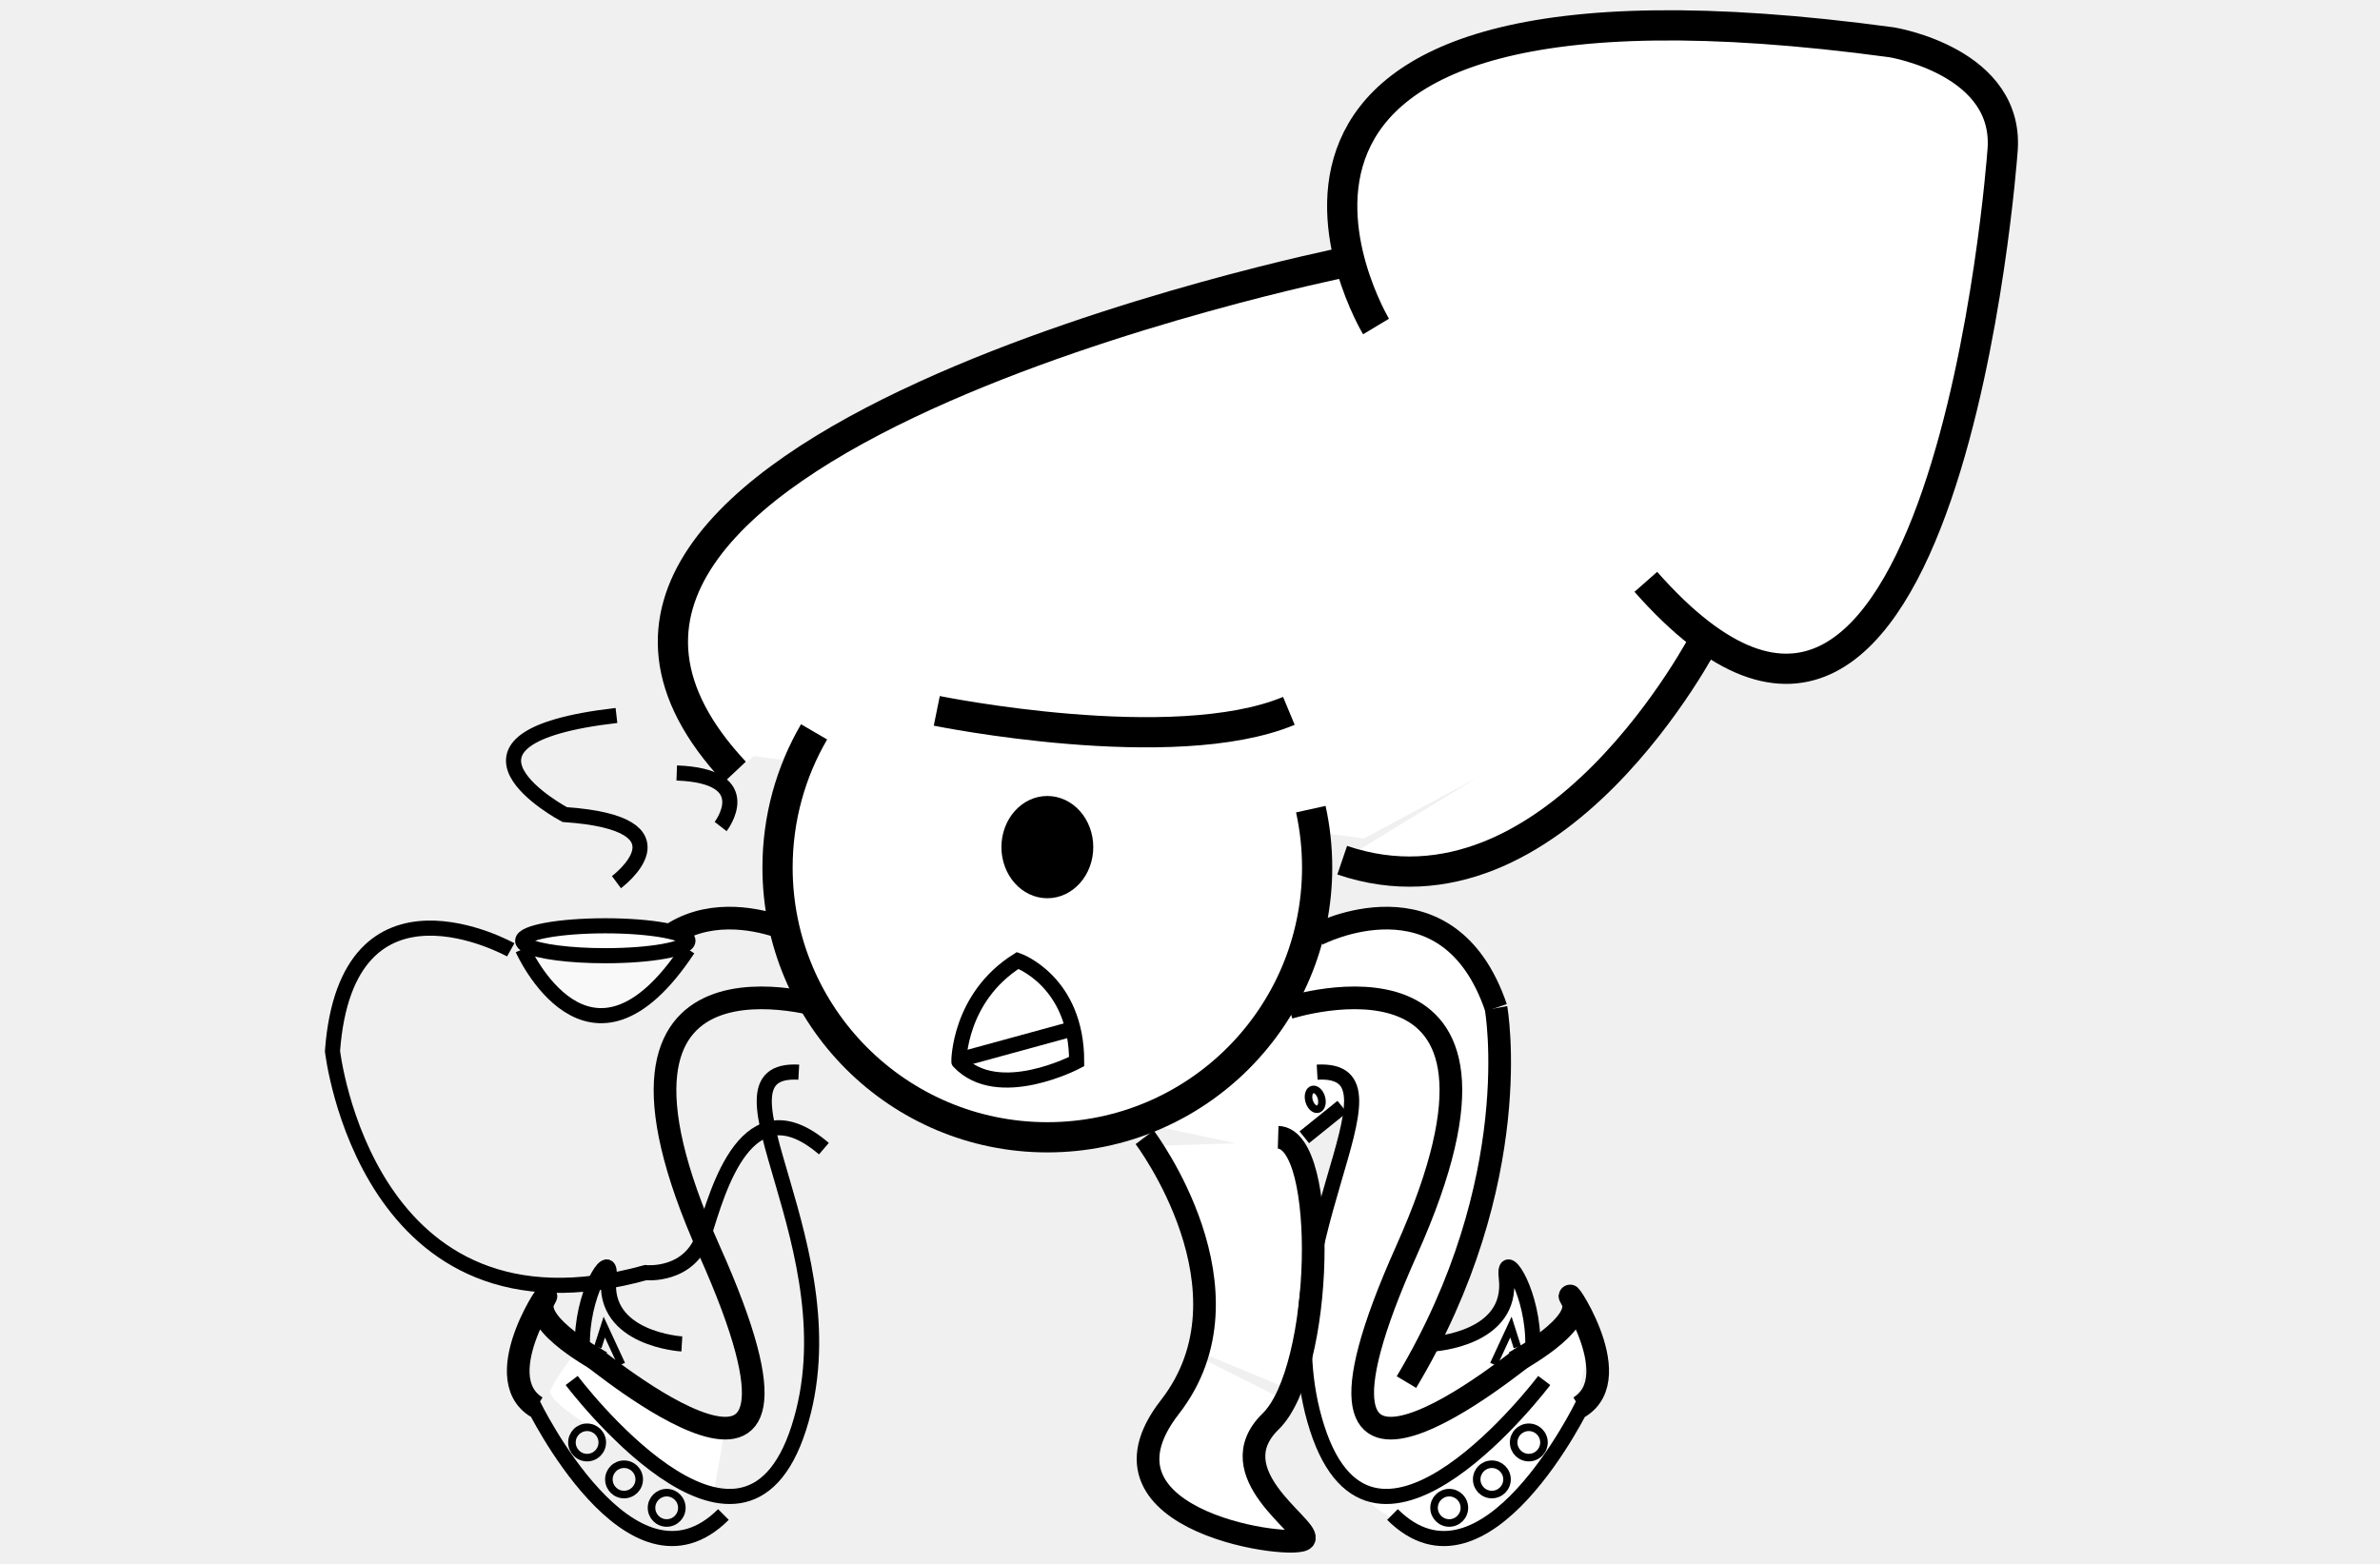
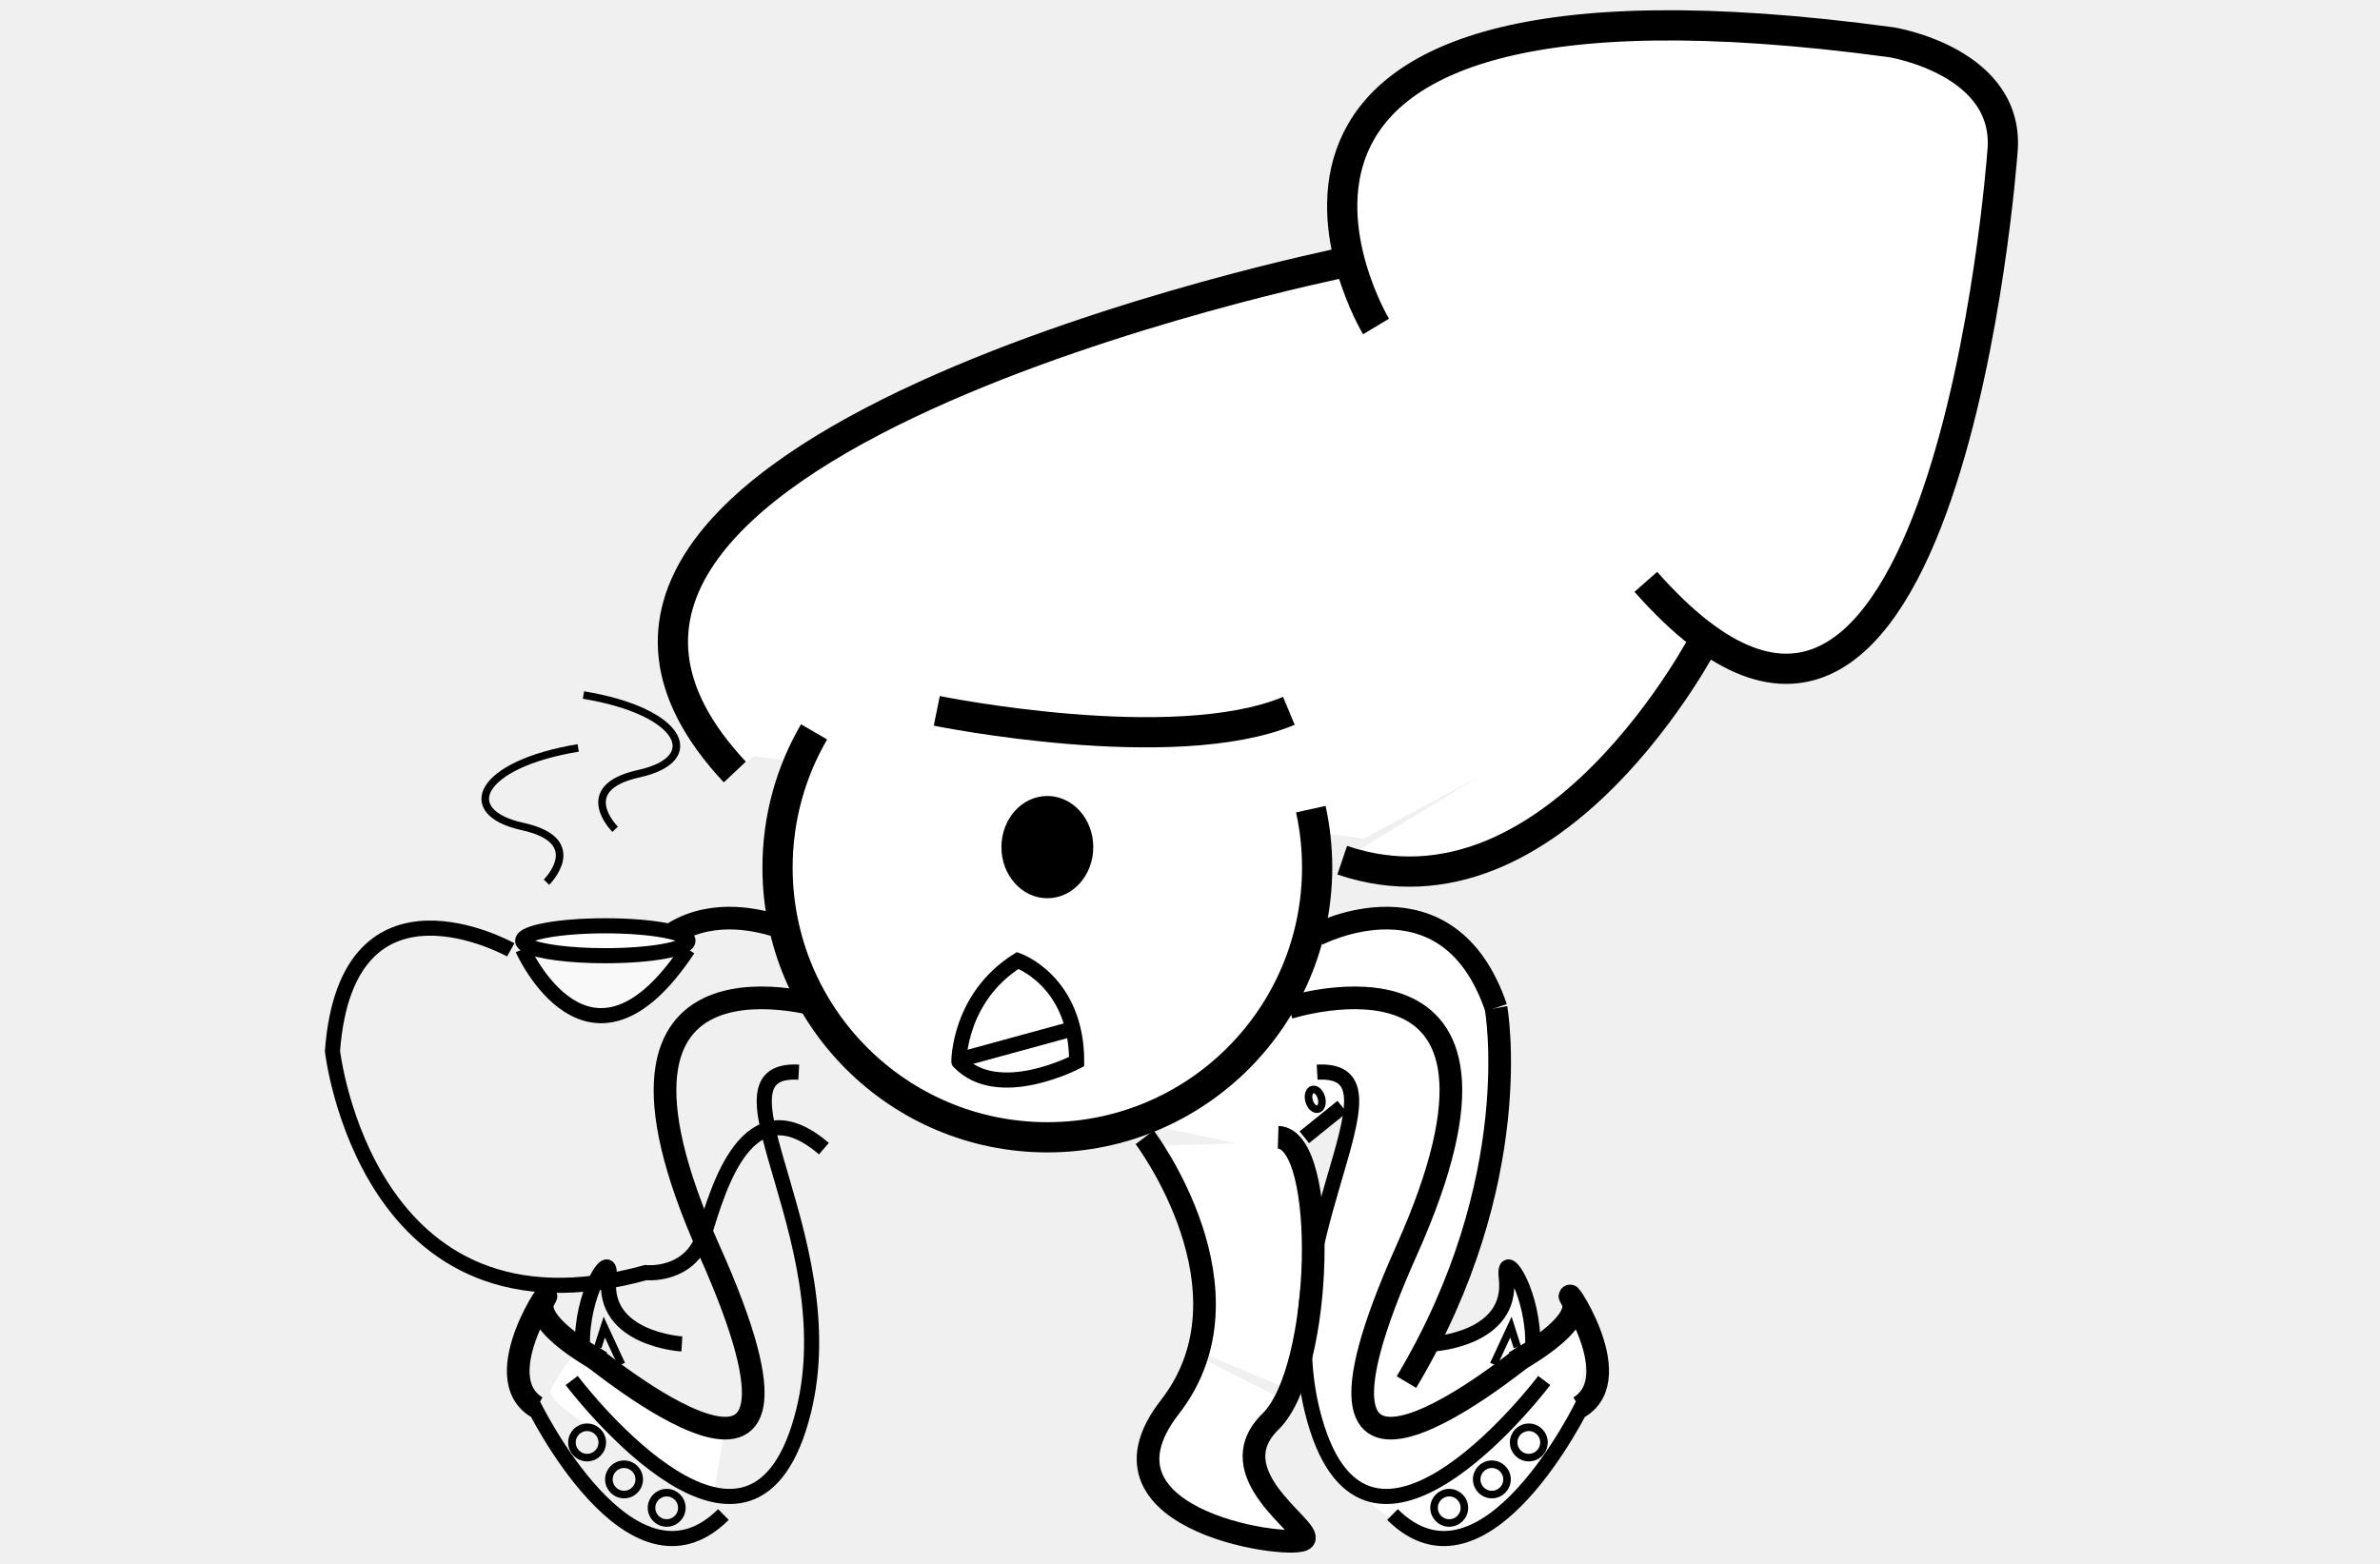
<svg xmlns="http://www.w3.org/2000/svg" version="1.1" x="0px" y="0px" width="315px" height="207px" viewBox="0 0 315 207" style="enable-background:new 0 0 315 207;" xml:space="preserve">
  <style type="text/css">

	.st0{fill:#FFFFFF;stroke:#000000;stroke-miterlimit:10;}
	.st1{fill:#FFFFFF;stroke:#000000;stroke-width:2;stroke-miterlimit:10;}
	.st2{display:none;fill:#FFFFFF;stroke:#000000;stroke-width:8;stroke-miterlimit:10;}
	.st3{fill:none;stroke:#000000;stroke-width:4;stroke-miterlimit:10;}
	.st4{display:none;stroke:#000000;stroke-width:8;stroke-miterlimit:10;}
	.st5{fill:#F9F9FA;}
	.st6{fill:none;stroke:#000000;stroke-width:3;stroke-miterlimit:10;}
	.st7{fill:none;stroke:#000000;stroke-miterlimit:10;}
	.st8{fill:#FFFFFF;}
	.st9{display:none;fill:none;stroke:#000000;stroke-width:3;stroke-miterlimit:10;}
	.st10{display:none;fill:#FFFFFF;stroke:#000000;stroke-width:6;stroke-miterlimit:10;}
	.st11{fill:#FFFFFF;stroke:#000000;stroke-width:4;stroke-miterlimit:10;}
	.st12{fill:none;stroke:#000000;stroke-width:2;stroke-miterlimit:10;}
	.st13{display:none;fill:none;stroke:#000000;stroke-width:2;stroke-miterlimit:10;}
	.st14{stroke:#000000;stroke-miterlimit:10;}
	.st15{display:none;}

+ #smoke{
+ 		 stroke-dasharray:1000;
+ 		 stroke-dashoffset:0;
+ 		 -webkit-animation:dash 3s infinite linear forwards;
+ 		 }
+ 		 #smoke_1_{
+ 		 stroke-dasharray:1000;
+ 		 stroke-dashoffset:0;
+ 		 -webkit-animation:dash 3.2s infinite linear forwards;
+ 		 }
+  @-webkit-keyframes dash{
+ 
+ 		 from{
+ 		 stroke-dashoffset:2200;
+ 		 }
+ 		 to{
+ 		 stroke-dashoffset:0;
+ 		 }
+ 		 }
</style>
  <g id="Layer_2">
</g>
  <g id="Layer_1">
    <path class="st8" d="M189.802,177.89c0,0,10.616-0.62,9.657-8.757s14.711,20.768-13.291,24.648" />
    <path class="st8" d="M184.08,189.038l1.535,8.788c0,0,22.886-11.278,21.552-13.889s-3.744-5.455-3.744-5.455   S186.357,189.712,184.08,189.038z" />
    <polygon class="st8" points="98.5,99.903 180.5,110.989 227.674,85.713 178.092,32.076  " />
    <path class="st11" d="M182.122,43.218c0,0-30.607-51.014,68.23-37.622c0,0,15.94,2.551,14.665,14.666   c0,0-7.424,101.819-47.186,56.752" />
    <path class="st11" d="M177.645,34.788c0,0-120.562,24.487-80.388,67.401" />
    <path class="st11" d="M225.762,84.438c0,0-20.017,38.984-48.117,29.42" />
    <path class="st0" d="M186.559,115.368" />
    <path class="st12" d="M67.598,125.726c0,0-21.68-12.115-23.593,13.391c0,0,4.464,39.536,41.448,29.334c0,0,5.925,0.637,7.745-5.104   c1.819-5.739,5.646-20.062,15.848-11.307" />
-     <path class="st12" d="M81.589,116.765c0,0,10.441-7.753-6.851-8.945c0,0-19.093-10.136,6.851-13.117" />
-     <path class="st12" d="M95.378,109.402c0,0,5.174-6.683-5.809-7.087" />
    <ellipse class="st10" cx="20.924" cy="-266.982" rx="37.288" ry="46.017" />
    <ellipse class="st2" cx="42.703" cy="-255.569" rx="33.898" ry="44.507" />
    <circle class="st4" cx="98.229" cy="-266.969" r="20.339" />
    <path class="st3" d="M123.986,94.092c0,0,31.296,6.376,46.601,0" />
    <path class="st1" d="M115,123.704c0,0,8,7.839,11,0.817s11.738,4.553,7.619,5.516" />
    <path class="st12" d="M203.423,183.938" />
    <polyline class="st7" points="197.783,180.597 200.071,175.658 200.917,178.308  " />
    <path class="st9" d="M82.04,133.438c0,0-4.121,22.775,11.859,49.5" />
    <path class="st12" d="M90.245,177.89c0,0-10.616-0.62-9.657-8.757S65.877,189.9,93.879,193.781" />
    <path class="st8" d="M95.967,189.038l-1.535,8.788c0,0-22.886-11.278-21.552-13.889s3.744-5.455,3.744-5.455   S93.689,189.712,95.967,189.038z" />
    <path class="st6" d="M105.719,123.705c0,0-17.302-9.038-23.679,9.686" />
    <path class="st6" d="M109.46,133.391c0,0-34.987-11.241-15.58,32.119c19.405,43.36-16.044,13.391-15.535,14.029" />
    <path class="st12" d="M75.664,182.727c0,0,22.488,29.841,30.055,6.312c7.566-23.528-13.344-47.868,0-47.123" />
    <path class="st12" d="M70.563,185.915c0,0,12.951,26.731,25.184,14.552" />
    <g id="Cup">
      <g>
        <path class="st5" d="M69.61,126.502c0,0,18.283-1.589,20.169,0.955c0,0-7.74,7.131-7.74,6.556c0,0-8.235-0.02-8.138-1.933     L69.61,126.502z" />
      </g>
      <path class="st1" d="M91.054,124.522c0,1.094-4.897,1.979-10.938,1.979c-4.74,0-8.775-0.545-10.294-1.309    c-0.417-0.21-0.643-0.436-0.643-0.671c0-1.094,4.896-1.98,10.937-1.98C86.157,122.542,91.054,123.429,91.054,124.522z" />
      <path class="st12" d="M91.054,125.638c-13.103,19.799-21.875,0-21.875,0" />
    </g>
    <circle class="st7" cx="88.238" cy="199.582" r="2.007" />
    <circle class="st7" cx="82.595" cy="195.819" r="2.007" />
    <circle class="st7" cx="77.705" cy="190.929" r="2.007" />
    <path class="st6" d="M71.023,186.249c-6.749-4.114,2.868-17.457,0.991-14.217c-1.876,3.24,7.619,8.291,7.619,8.291" />
    <path class="st12" d="M76.624,183.938" />
    <polyline class="st7" points="82.264,180.597 79.976,175.658 79.13,178.308  " />
    <path class="st9" d="M151.5,150.536c0,0,15.334,20.293,3.333,35.713c-12,15.42,17.251,19.041,17.792,17.397   s-11.459-8.674-4.459-15.492s7.667-37.418,1-37.618" />
    <path class="st8" d="M152.302,151.687l18.285-0.579c0,0,4.795,25.451,0.187,32.83l-12.192-5.048   C158.581,178.89,163.435,166.975,152.302,151.687z" />
    <path class="st8" d="M157.964,179.253l11.664,5.867c0,0-4.568,8.876-1.475,12.597l4.473,5.93c0,0-13.546-0.59-16.762-4.328   s-3.216-3.738-3.216-3.738S149.429,190.33,157.964,179.253z" />
    <g id="Layer_3">
      <g>
        <path class="st8" d="M200.335,167.696c0,0-2.159,12.474-11.06,9.576h-0.655c9.453-5.231,9.163-45.192,9.163-45.192     c-5.384-15.258-23.706-9.23-23.706-9.23l-4.53,10.541c41.547-11.78,11.851,44.736,11.851,44.736     c-7.936,23.623,22.025,0.355,22.025,0.355c0-5.455-4.073-10.96-4.073-10.96" />
      </g>
      <g>
        <path class="st12" d="M189.707,177.89c0,0,10.616-0.62,9.657-8.757s14.711,20.768-13.291,24.648" />
        <polyline class="st7" points="197.688,180.597 199.977,175.658 200.822,178.308    " />
      </g>
      <path class="st8" d="M200.413,182.938c0,0,5.723-8.484,9.071-8.543s-4.325,36.377-23.911,27.195S200.413,182.938,200.413,182.938z    " />
      <path class="st6" d="M153.055,152.864" />
      <path class="st6" d="M153.055,152.864" />
      <path class="st8" d="M150.475,148.514l20.419,4.351l17.727-17.818c0,0-18.861-5.934-19.491-1.655S150.475,148.514,150.475,148.514    z" />
      <path class="st8" d="M150.475,148.514l20.419,4.351l17.727-17.818c0,0-18.861-5.934-19.491-1.655S150.475,148.514,150.475,148.514    z" />
      <path class="st8" d="M178.888,145.514c0,0-15.823,54.136,6.728,52.313s0,0,0,0l-0.748-8.842c0,0-10.22-3.27-1.294-17.292    s9.343-36.12,5.468-36.238S178.888,145.514,178.888,145.514" />
      <path class="st8" d="M189.275,177.272" />
    </g>
    <path class="st6" d="M198.007,133.438c0,0,4.121,22.775-11.859,49.5" />
    <path class="st6" d="M198.007,133.391c-6.377-18.724-23.679-9.686-23.679-9.686" />
    <path class="st6" d="M151.5,150.536c0,0,15.334,20.293,3.333,35.713c-12,15.42,17.251,19.041,17.792,17.397   s-11.459-8.674-4.459-15.492s7.667-37.418,1-37.618" />
    <g>
      <path class="st6" d="M170.587,133.391c0,0,34.987-11.241,15.58,32.119c-19.405,43.36,16.044,13.391,15.535,14.029" />
      <path class="st12" d="M204.383,182.727c0,0-22.488,29.841-30.055,6.312c-7.566-23.528,13.344-47.868,0-47.123" />
      <path class="st12" d="M209.484,185.915c0,0-12.951,26.731-25.184,14.552" />
      <circle class="st7" cx="191.809" cy="199.582" r="2.007" />
      <circle class="st7" cx="197.452" cy="195.819" r="2.007" />
      <circle class="st7" cx="202.342" cy="190.929" r="2.007" />
      <path class="st6" d="M209.023,186.249c6.749-4.114-2.868-17.457-0.991-14.217c1.876,3.24-7.619,8.291-7.619,8.291" />
      <line class="st12" x1="172.626" y1="150.536" x2="177.645" y2="146.491" />
      <ellipse transform="matrix(0.9612 -0.2758 0.2758 0.9612 -33.3803 53.6527)" class="st7" cx="174.078" cy="145.514" rx="0.843" ry="1.347" />
    </g>
    <g>
      <path class="st11" d="M173.49,107.103c0.549,2.487,0.838,5.073,0.838,7.725c0,19.722-15.987,35.709-35.709,35.709    c-19.721,0-35.709-15.987-35.709-35.709c0-6.545,1.761-12.68,4.835-17.955" />
      <path class="st1" d="M134.696,127.132c0,0,7.804,2.715,7.804,13.383c0,0-10.422,5.501-15.593,0    C126.906,140.515,126.891,132.04,134.696,127.132z" />
      <line class="st1" x1="126.57" y1="140.391" x2="141.17" y2="136.398" />
    </g>
    <path class="st6" d="M243.5,124.521" />
    <path class="st13" d="M67.969,132.028c0,0-5.445,3.531-13.802,2.052s24.313,20.255,18.657,23.922" />
    <path class="st13" d="M123.986,153.336c0,0-53.153,24.022-80.153-7.822s18.944-19.24,19.305-19.876" />
    <path class="st13" d="M67.969,148.514c0,0,31.058-14.029,39.452-10.119" />
    <path class="st6" d="M172.774,123.704" />
    <path id="eli_1_" class="st15" d="M144.492,113.934c0,3.738-2.63,6.774-5.873,6.774c-3.245,0-5.873-3.036-5.873-6.774   c0-3.746,2.628-6.777,5.873-6.777C141.862,107.156,144.492,110.188,144.492,113.934z" />
+     <path id="smoke" class="st7" d="M72.333,116.765c0,0,5.526-5.456-3.154-7.362s-5.795-8.239,7.346-10.406" />
+     <path id="smoke_1_" class="st7" d="M81.415,109.765c0,0-5.526-5.456,3.154-7.362s5.795-8.239-7.346-10.406" />
  </g>
  <g id="dogi">
    <ellipse id="eli" class="st14" cx="138.619" cy="112.127" rx="5.578" ry="6.268" />
  </g>
  <g id="Layer_4">
</g>
</svg>
